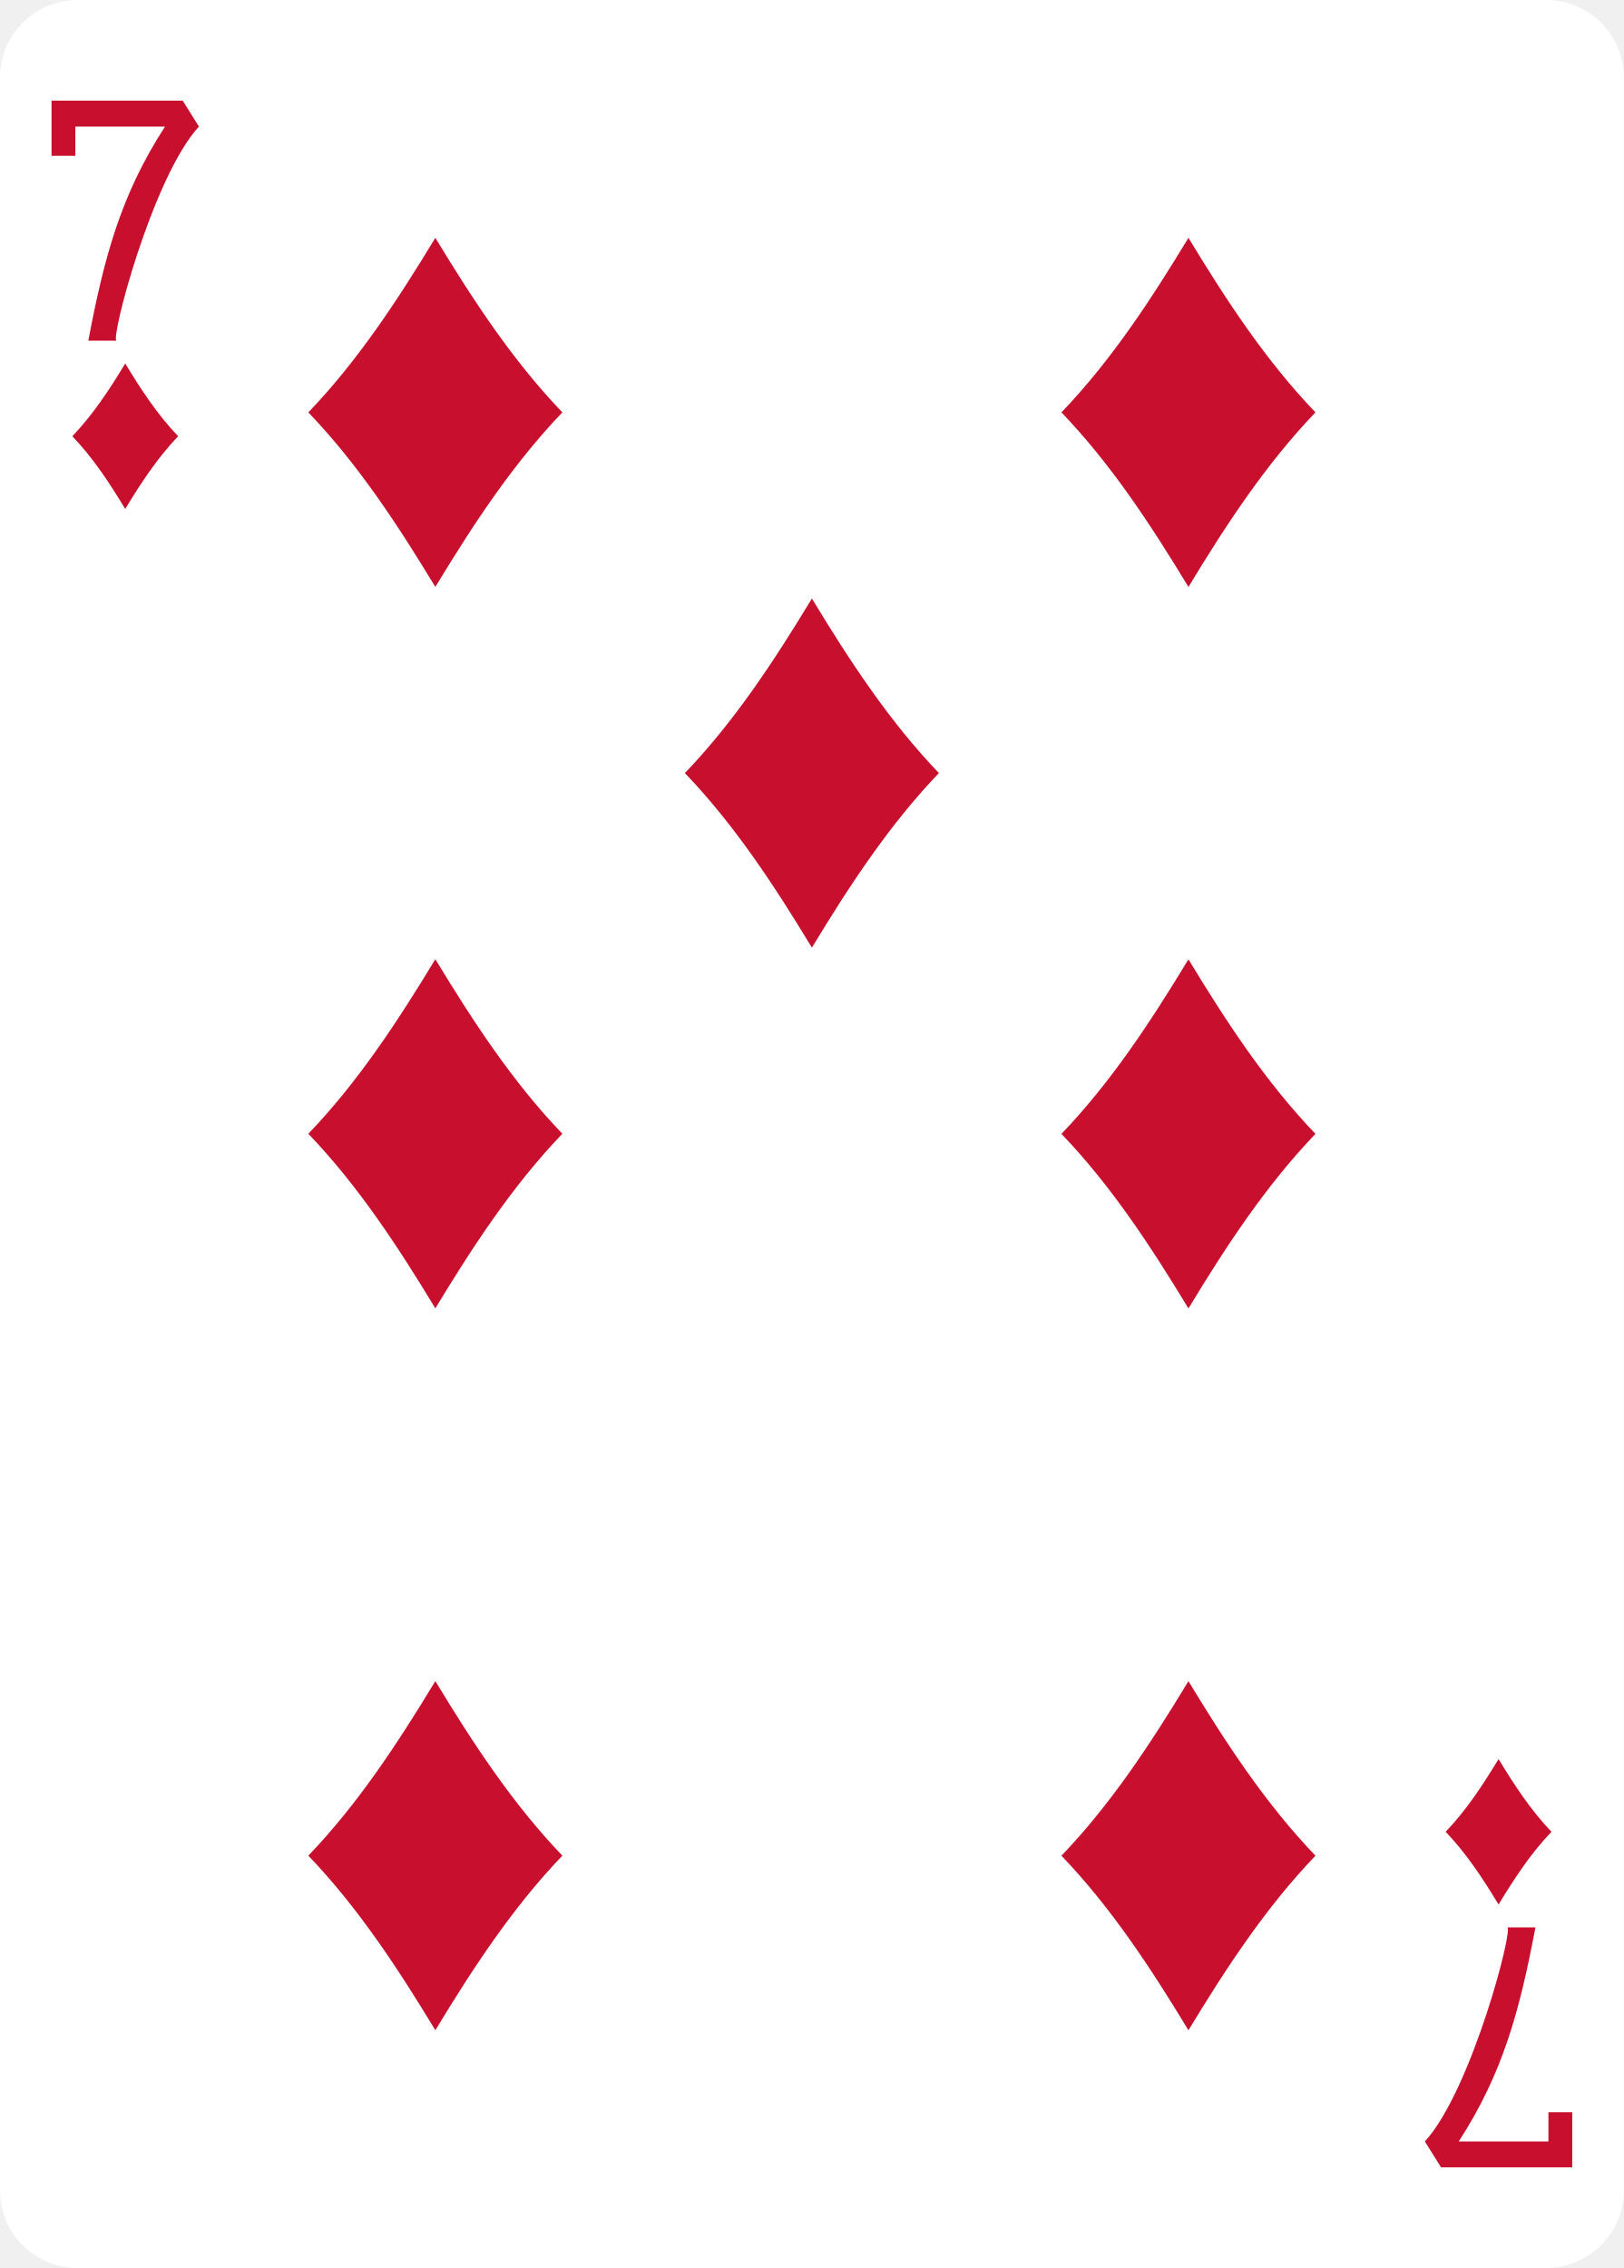
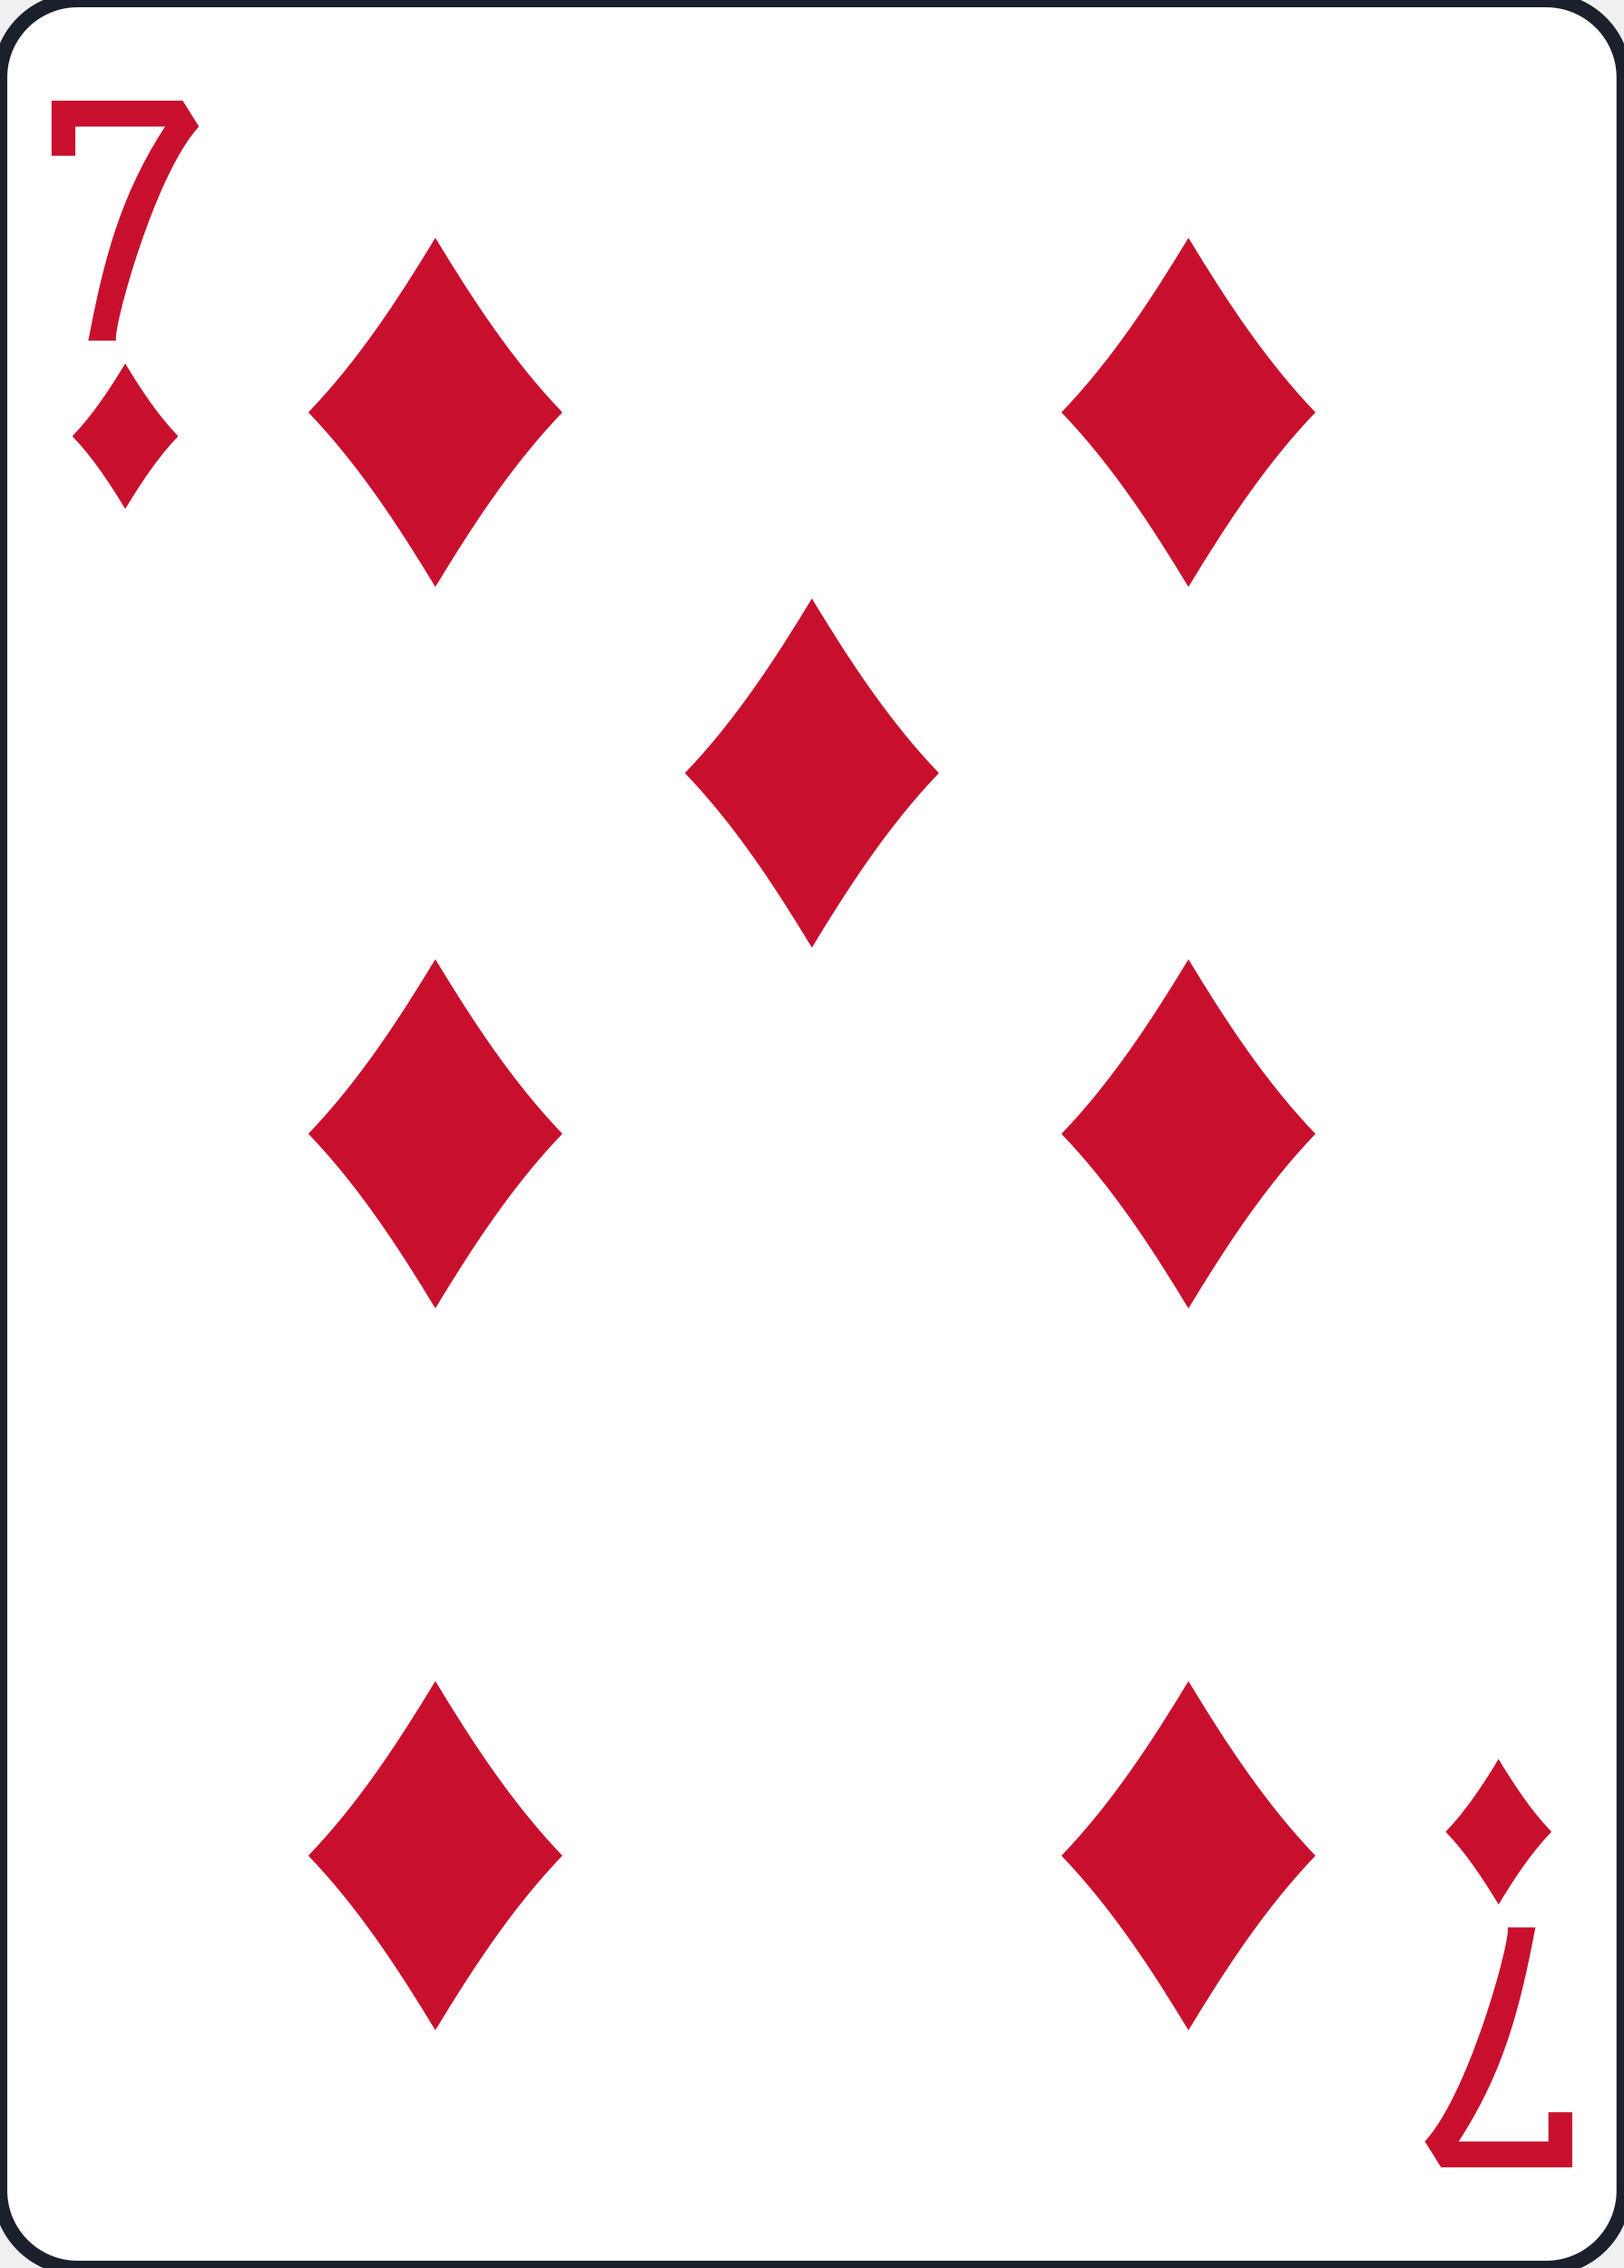
<svg xmlns="http://www.w3.org/2000/svg" width="63mm" height="88mm" viewBox="0 0 238.111 332.599" version="1.1" id="svg8">
  <defs id="defs2" />
  <g id="layer1" transform="translate(-312.0616,-1075.635)">
    <g transform="matrix(1.06667,0,0,1.06667,-1872.89,1108.11)" id="DIAMOND-7">
-       <rect y="-30.445" x="2048.386" height="311.811" width="223.228" id="rect6826-9" style="display:inline;fill:#ffffff;fill-opacity:1;stroke:none;stroke-width:1.001;stroke-miterlimit:4;stroke-dasharray:none;stroke-opacity:1" rx="10.678" ry="10.664" />
+       <rect y="-30.445" x="2048.386" height="311.811" width="223.228" id="rect6826-9" style="display:inline;fill:#ffffff;fill-opacity:1;stroke:#1A202C;stroke-width:2;stroke-miterlimit:4;stroke-dasharray:none;stroke-opacity:1" rx="10.678" ry="10.664" />
      <path id="path6858-4" d="m 2065.603,39.528 c -2.161,-3.569 -4.434,-7.037 -7.275,-10 2.841,-2.963 5.114,-6.431 7.275,-10 2.161,3.569 4.434,7.037 7.275,10 -2.841,2.963 -5.114,6.431 -7.275,10 z" style="display:inline;opacity:1;fill:#c8102e;fill-opacity:1" />
      <path id="path6860-1" d="m 2211.766,50.25 c -5.186,-8.565 -10.643,-16.889 -17.461,-24 6.819,-7.111 12.275,-15.435 17.461,-24 5.186,8.565 10.642,16.889 17.461,24 -6.819,7.111 -12.275,15.435 -17.461,24 z" style="display:inline;opacity:1;fill:#c8102e;fill-opacity:1" />
      <path style="display:inline;opacity:1;fill:#c8102e;fill-opacity:1" d="m 2254.398,231.393 c -2.161,-3.569 -4.434,-7.037 -7.275,-10 2.841,-2.963 5.114,-6.431 7.275,-10 2.161,3.569 4.434,7.037 7.275,10 -2.841,2.963 -5.114,6.431 -7.275,10 z" id="path6862-0" />
      <path id="path6864-5" d="m 2108.234,50.25 c -5.186,-8.565 -10.643,-16.889 -17.461,-24 6.819,-7.111 12.275,-15.435 17.461,-24 5.186,8.565 10.642,16.889 17.461,24 -6.819,7.111 -12.275,15.435 -17.461,24 z" style="display:inline;opacity:1;fill:#c8102e;fill-opacity:1" />
      <path style="display:inline;opacity:1;fill:#c8102e;fill-opacity:1" d="m 2160,99.839 c -5.186,-8.565 -10.643,-16.889 -17.461,-24 6.819,-7.111 12.275,-15.435 17.461,-24 5.186,8.565 10.642,16.889 17.461,24 -6.819,7.111 -12.275,15.435 -17.461,24 z" id="path6870-5" />
      <path id="path6874-1" d="m 2108.234,149.428 c -5.186,-8.565 -10.643,-16.889 -17.461,-24 6.819,-7.111 12.275,-15.435 17.461,-24 5.186,8.565 10.642,16.889 17.461,24 -6.819,7.111 -12.275,15.435 -17.461,24 z" style="display:inline;opacity:1;fill:#c8102e;fill-opacity:1" />
      <path id="path6876-6" d="m 2211.766,149.444 c -5.186,-8.565 -10.643,-16.889 -17.461,-24 6.819,-7.111 12.275,-15.435 17.461,-24 5.186,8.565 10.642,16.889 17.461,24 -6.819,7.111 -12.275,15.435 -17.461,24 z" style="display:inline;opacity:1;fill:#c8102e;fill-opacity:1" />
      <path style="display:inline;opacity:1;fill:#c8102e;fill-opacity:1" d="m 2108.234,248.676 c -5.186,-8.565 -10.643,-16.889 -17.461,-24 6.819,-7.111 12.275,-15.435 17.461,-24 5.186,8.565 10.642,16.889 17.461,24 -6.819,7.111 -12.275,15.435 -17.461,24 z" id="path6880-5" />
      <path style="display:inline;opacity:1;fill:#c8102e;fill-opacity:1" d="m 2211.766,248.683 c -5.186,-8.565 -10.643,-16.889 -17.461,-24 6.819,-7.111 12.275,-15.435 17.461,-24 5.186,8.565 10.642,16.889 17.461,24 -6.819,7.111 -12.275,15.435 -17.461,24 z" id="path6882-9" />
      <path d="m 2060.529,16.389 c 2.17,-11.473 4.481,-20.087 10.546,-29.435 h -12.33 v 4.024 h -3.273 v -7.585 h 18.034 l 2.224,3.562 c -6.443,7.033 -12.339,29.767 -11.295,29.435 z m 0,0" id="path25-43-4-8-8" style="opacity:1;fill:#c8102e;fill-opacity:1" />
      <path d="m 2259.469,234.532 c -2.17,11.473 -4.481,20.087 -10.546,29.435 h 12.33 v -4.024 h 3.273 v 7.586 h -18.034 l -2.224,-3.562 c 6.443,-7.033 12.339,-29.767 11.295,-29.435 z m 0,0" id="path25-7-0-7-6" style="opacity:1;fill:#c8102e;fill-opacity:1" />
    </g>
  </g>
  <g id="g862-0" transform="translate(-346.2742,144.8468)">
-     <rect style="opacity:1;vector-effect:none;fill:#006614;fill-opacity:1;stroke:none;stroke-width:1.748;stroke-linecap:butt;stroke-linejoin:miter;stroke-miterlimit:4;stroke-dasharray:none;stroke-dashoffset:0;stroke-opacity:1" id="rect22845-2-8" width="1659.913" height="794.398" x="-356.473" y="-1029.682" rx="144.482" ry="124.682" />
-     <text id="text5630-0-9" y="-935.813" x="472.194" style="font-style:normal;font-variant:normal;font-weight:normal;font-stretch:normal;font-size:42.667px;line-height:125%;font-family:Carlito;-inkscape-font-specification:'Carlito, Normal';text-align:center;letter-spacing:0px;word-spacing:0px;writing-mode:lr-tb;text-anchor:middle;fill:#ffffff;fill-opacity:1;stroke:none;stroke-width:1.067px;stroke-linecap:butt;stroke-linejoin:miter;stroke-opacity:1" xml:space="preserve">
+     <rect style="opacity:1;vector-effect:none;fill:#006614;fill-opacity:1;stroke:#1A202C;stroke-width:1.748;stroke-linecap:butt;stroke-linejoin:miter;stroke-miterlimit:4;stroke-dasharray:none;stroke-dashoffset:0;stroke-opacity:1" id="rect22845-2-8" width="1659.913" height="794.398" x="-356.473" y="-1029.682" rx="144.482" ry="124.682" />
+     <text id="text5630-0-9" y="-935.813" x="472.194" style="font-style:normal;font-variant:normal;font-weight:normal;font-stretch:normal;font-size:42.667px;line-height:125%;font-family:Carlito;-inkscape-font-specification:'Carlito, Normal';text-align:center;letter-spacing:0px;word-spacing:0px;writing-mode:lr-tb;text-anchor:middle;fill:#ffffff;fill-opacity:1;stroke:#1A202C;stroke-width:1.067px;stroke-linecap:butt;stroke-linejoin:miter;stroke-opacity:1" xml:space="preserve">
      <tspan style="font-style:normal;font-variant:normal;font-weight:normal;font-stretch:normal;font-size:48px;line-height:125%;font-family:Carlito;-inkscape-font-specification:'Carlito, Normal';text-align:center;writing-mode:lr-tb;text-anchor:middle;fill:#ffffff;fill-opacity:1;stroke-width:1.067px" id="tspan4923-1" y="-935.813" x="472.194">Single Playing Card from:</tspan>
      <tspan style="font-style:normal;font-variant:normal;font-weight:normal;font-stretch:normal;font-size:48px;line-height:125%;font-family:Carlito;-inkscape-font-specification:'Carlito, Normal';text-align:center;writing-mode:lr-tb;text-anchor:middle;fill:#ffffff;fill-opacity:1;stroke-width:1.067px" id="tspan5035-8" y="-875.813" x="472.194">Standard Edition - Color Set - Bordered </tspan>
      <tspan y="-820.48" x="472.194" id="tspan12311-7" />
      <tspan style="font-style:normal;font-variant:normal;font-weight:normal;font-stretch:normal;font-size:48px;line-height:125%;font-family:Carlito;-inkscape-font-specification:'Carlito, Normal';text-align:center;writing-mode:lr-tb;text-anchor:middle;fill:#ffaaaa;fill-opacity:1;stroke-width:1.067px" id="tspan4927-1" y="-762.48" x="472.194">Copyright 2011, 2020 - Chris Aguilar - conjurenation@gmail.com</tspan>
      <tspan id="tspan12344-3" y="-707.147" x="472.194" />
      <tspan style="font-style:normal;font-variant:normal;font-weight:normal;font-stretch:normal;font-size:48px;line-height:125%;font-family:Carlito;-inkscape-font-specification:'Carlito, Normal';text-align:center;writing-mode:lr-tb;text-anchor:middle;fill:#ffffff;fill-opacity:1;stroke-width:1.067px" id="tspan4931-2" y="-649.147" x="472.194">https://totalnonsense.com/open-source-vector-playing-cards/</tspan>
      <tspan id="tspan4929-3" y="-593.813" x="472.194" />
      <tspan style="font-style:normal;font-variant:normal;font-weight:normal;font-stretch:normal;font-size:48px;line-height:125%;font-family:Carlito;-inkscape-font-specification:'Carlito, Normal';text-align:center;writing-mode:lr-tb;text-anchor:middle;fill:#ffaaaa;fill-opacity:1;stroke-width:1.067px" id="tspan4919-5" y="-535.813" x="472.194">Licensed under:</tspan>
      <tspan id="tspan1594-5-6" style="font-style:normal;font-variant:normal;font-weight:normal;font-stretch:normal;font-size:48px;line-height:125%;font-family:Carlito;-inkscape-font-specification:'Carlito, Normal';text-align:center;writing-mode:lr-tb;text-anchor:middle;fill:#ffaaaa;fill-opacity:1;stroke-width:1.067px" y="-475.813" x="472.194">LGPL 3.0</tspan>
      <tspan style="font-style:normal;font-variant:normal;font-weight:normal;font-stretch:normal;font-size:48px;line-height:125%;font-family:Carlito;-inkscape-font-specification:'Carlito, Normal';text-align:center;writing-mode:lr-tb;text-anchor:middle;fill:#ffaaaa;fill-opacity:1;stroke-width:1.067px" y="-415.813" x="472.194" id="tspan12253-3-1">https://www.gnu.org/licenses/lgpl-3.0.html</tspan>
      <tspan id="tspan5031-6" y="-360.48" x="472.194" />
      <tspan style="font-style:normal;font-variant:normal;font-weight:normal;font-stretch:normal;font-size:48px;line-height:125%;font-family:Carlito;-inkscape-font-specification:'Carlito, Normal';text-align:center;writing-mode:lr-tb;text-anchor:middle;fill:#ffffff;fill-opacity:1;stroke-width:1.067px" id="tspan5033-1" y="-302.48" x="472.194">Each Card Measures (63mm x 88mm)</tspan>
      <tspan id="tspan5634-6-0" y="-247.147" x="472.194" />
    </text>
  </g>
</svg>
